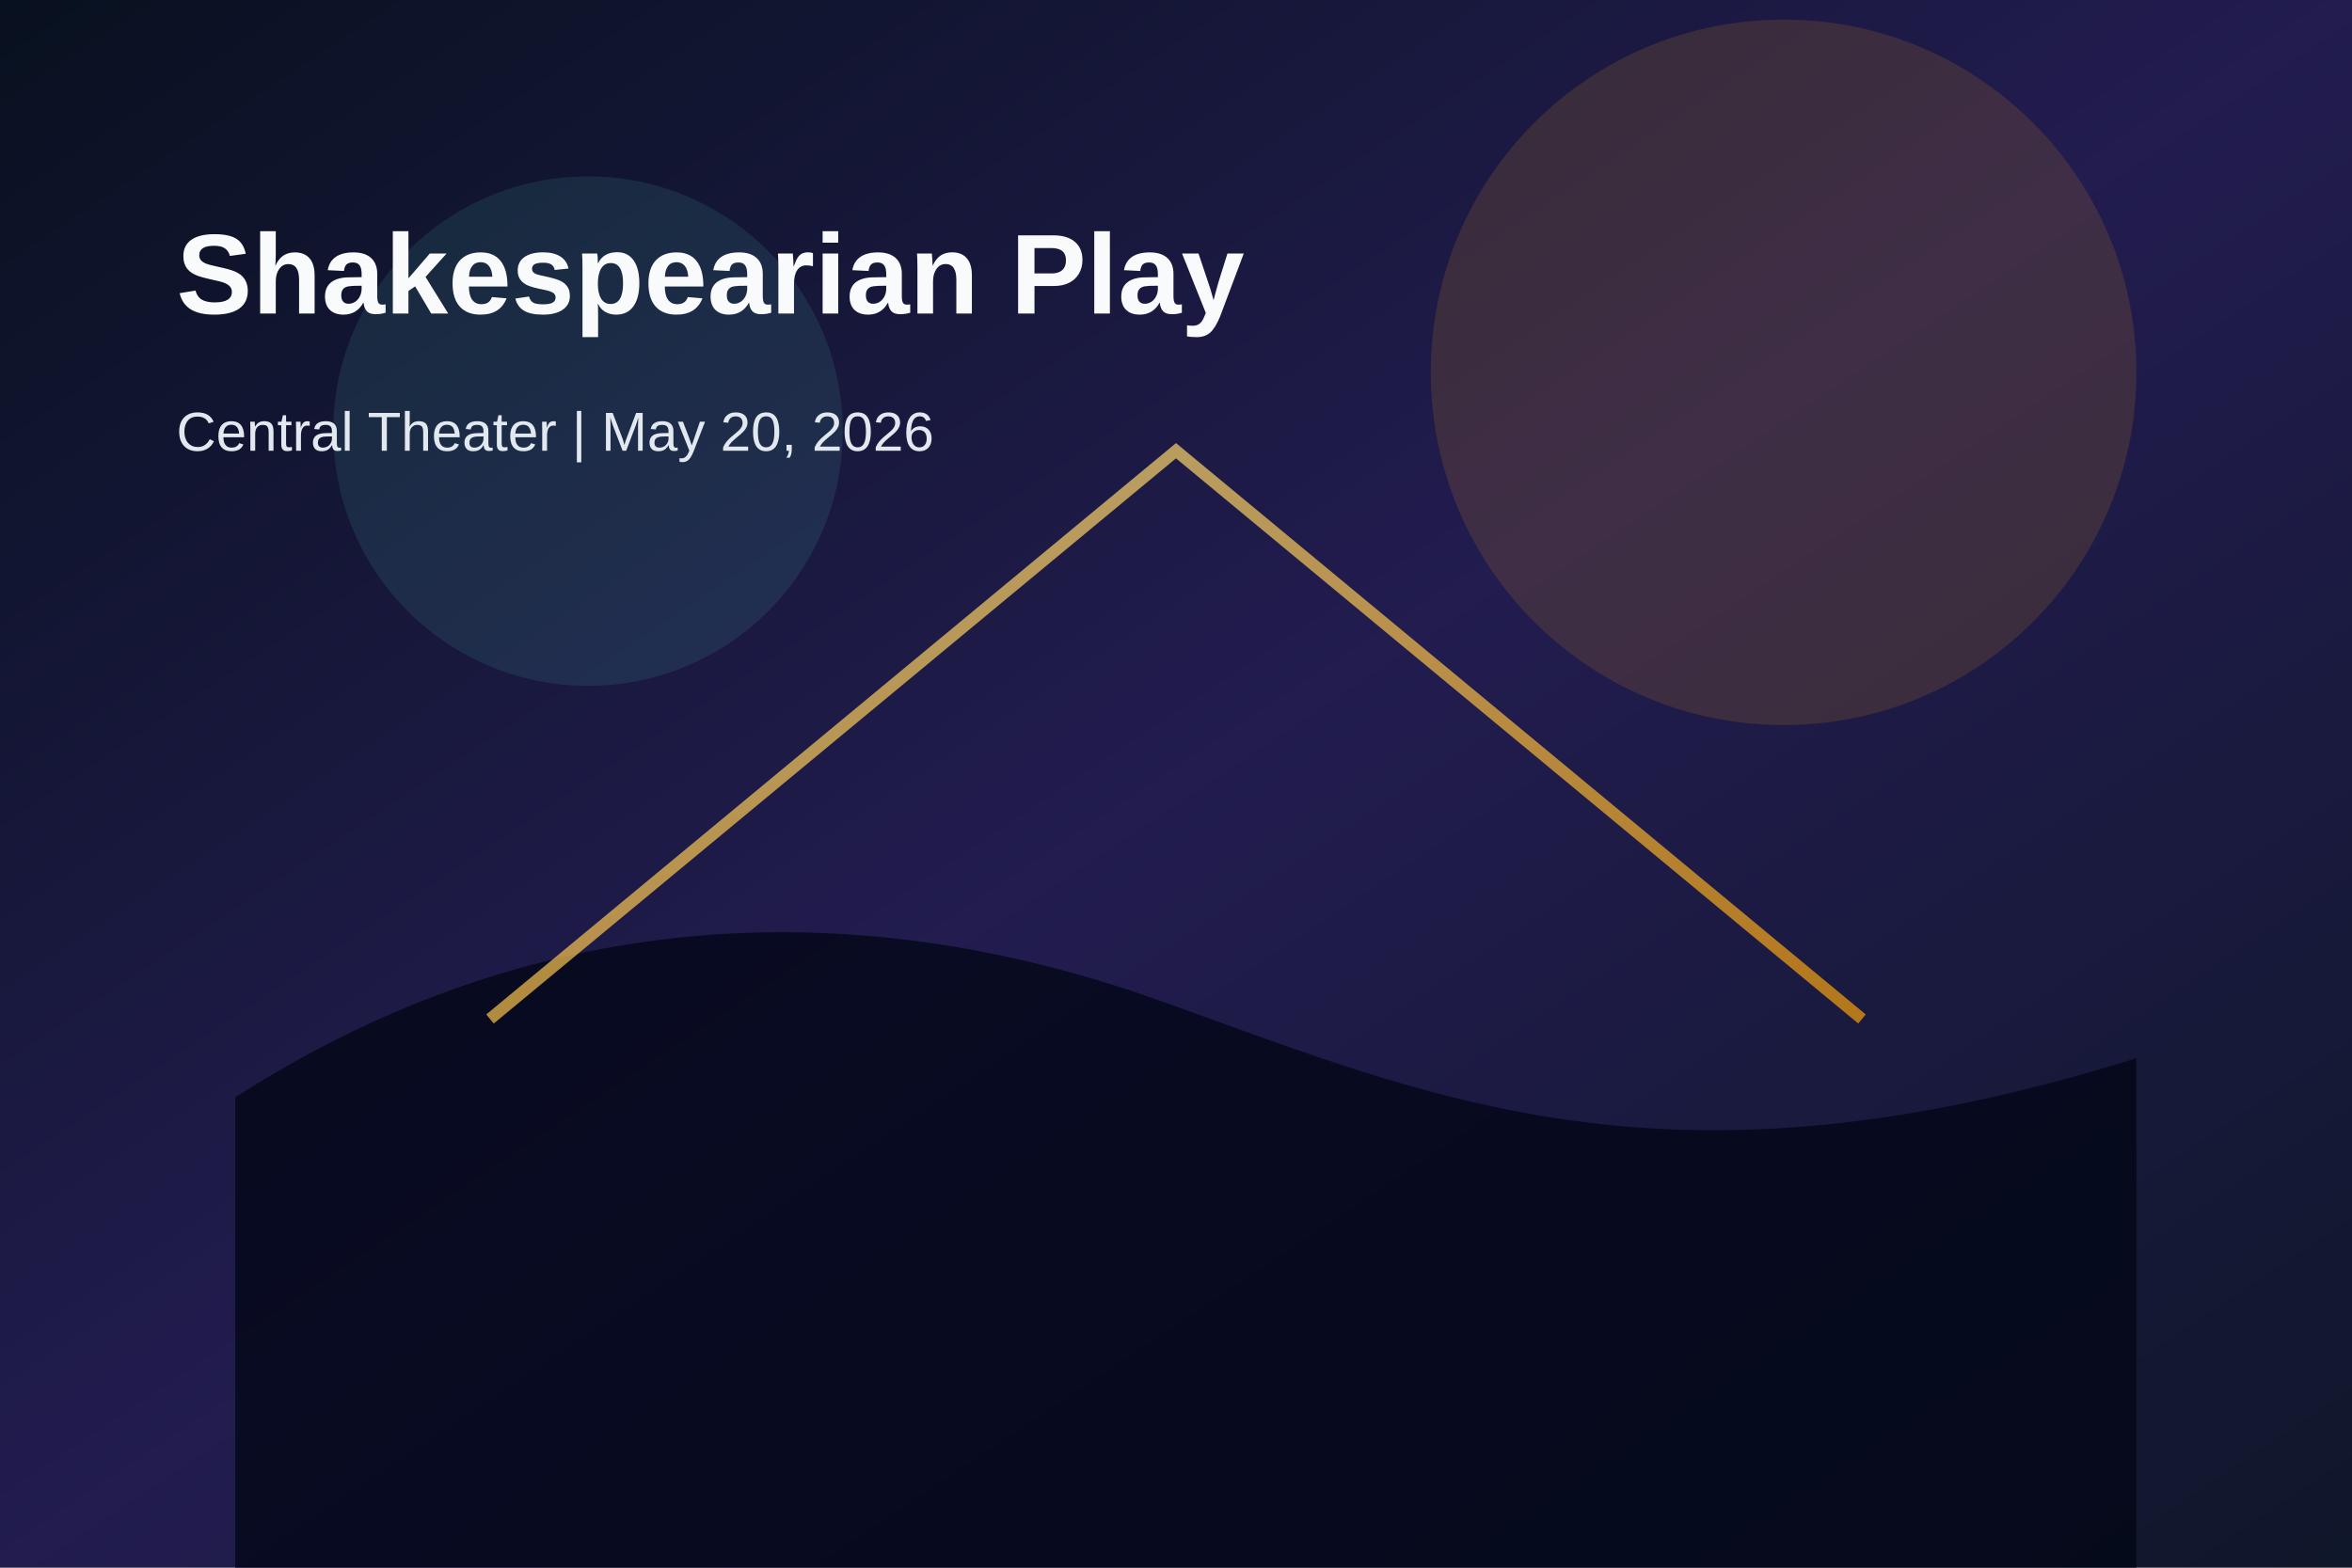
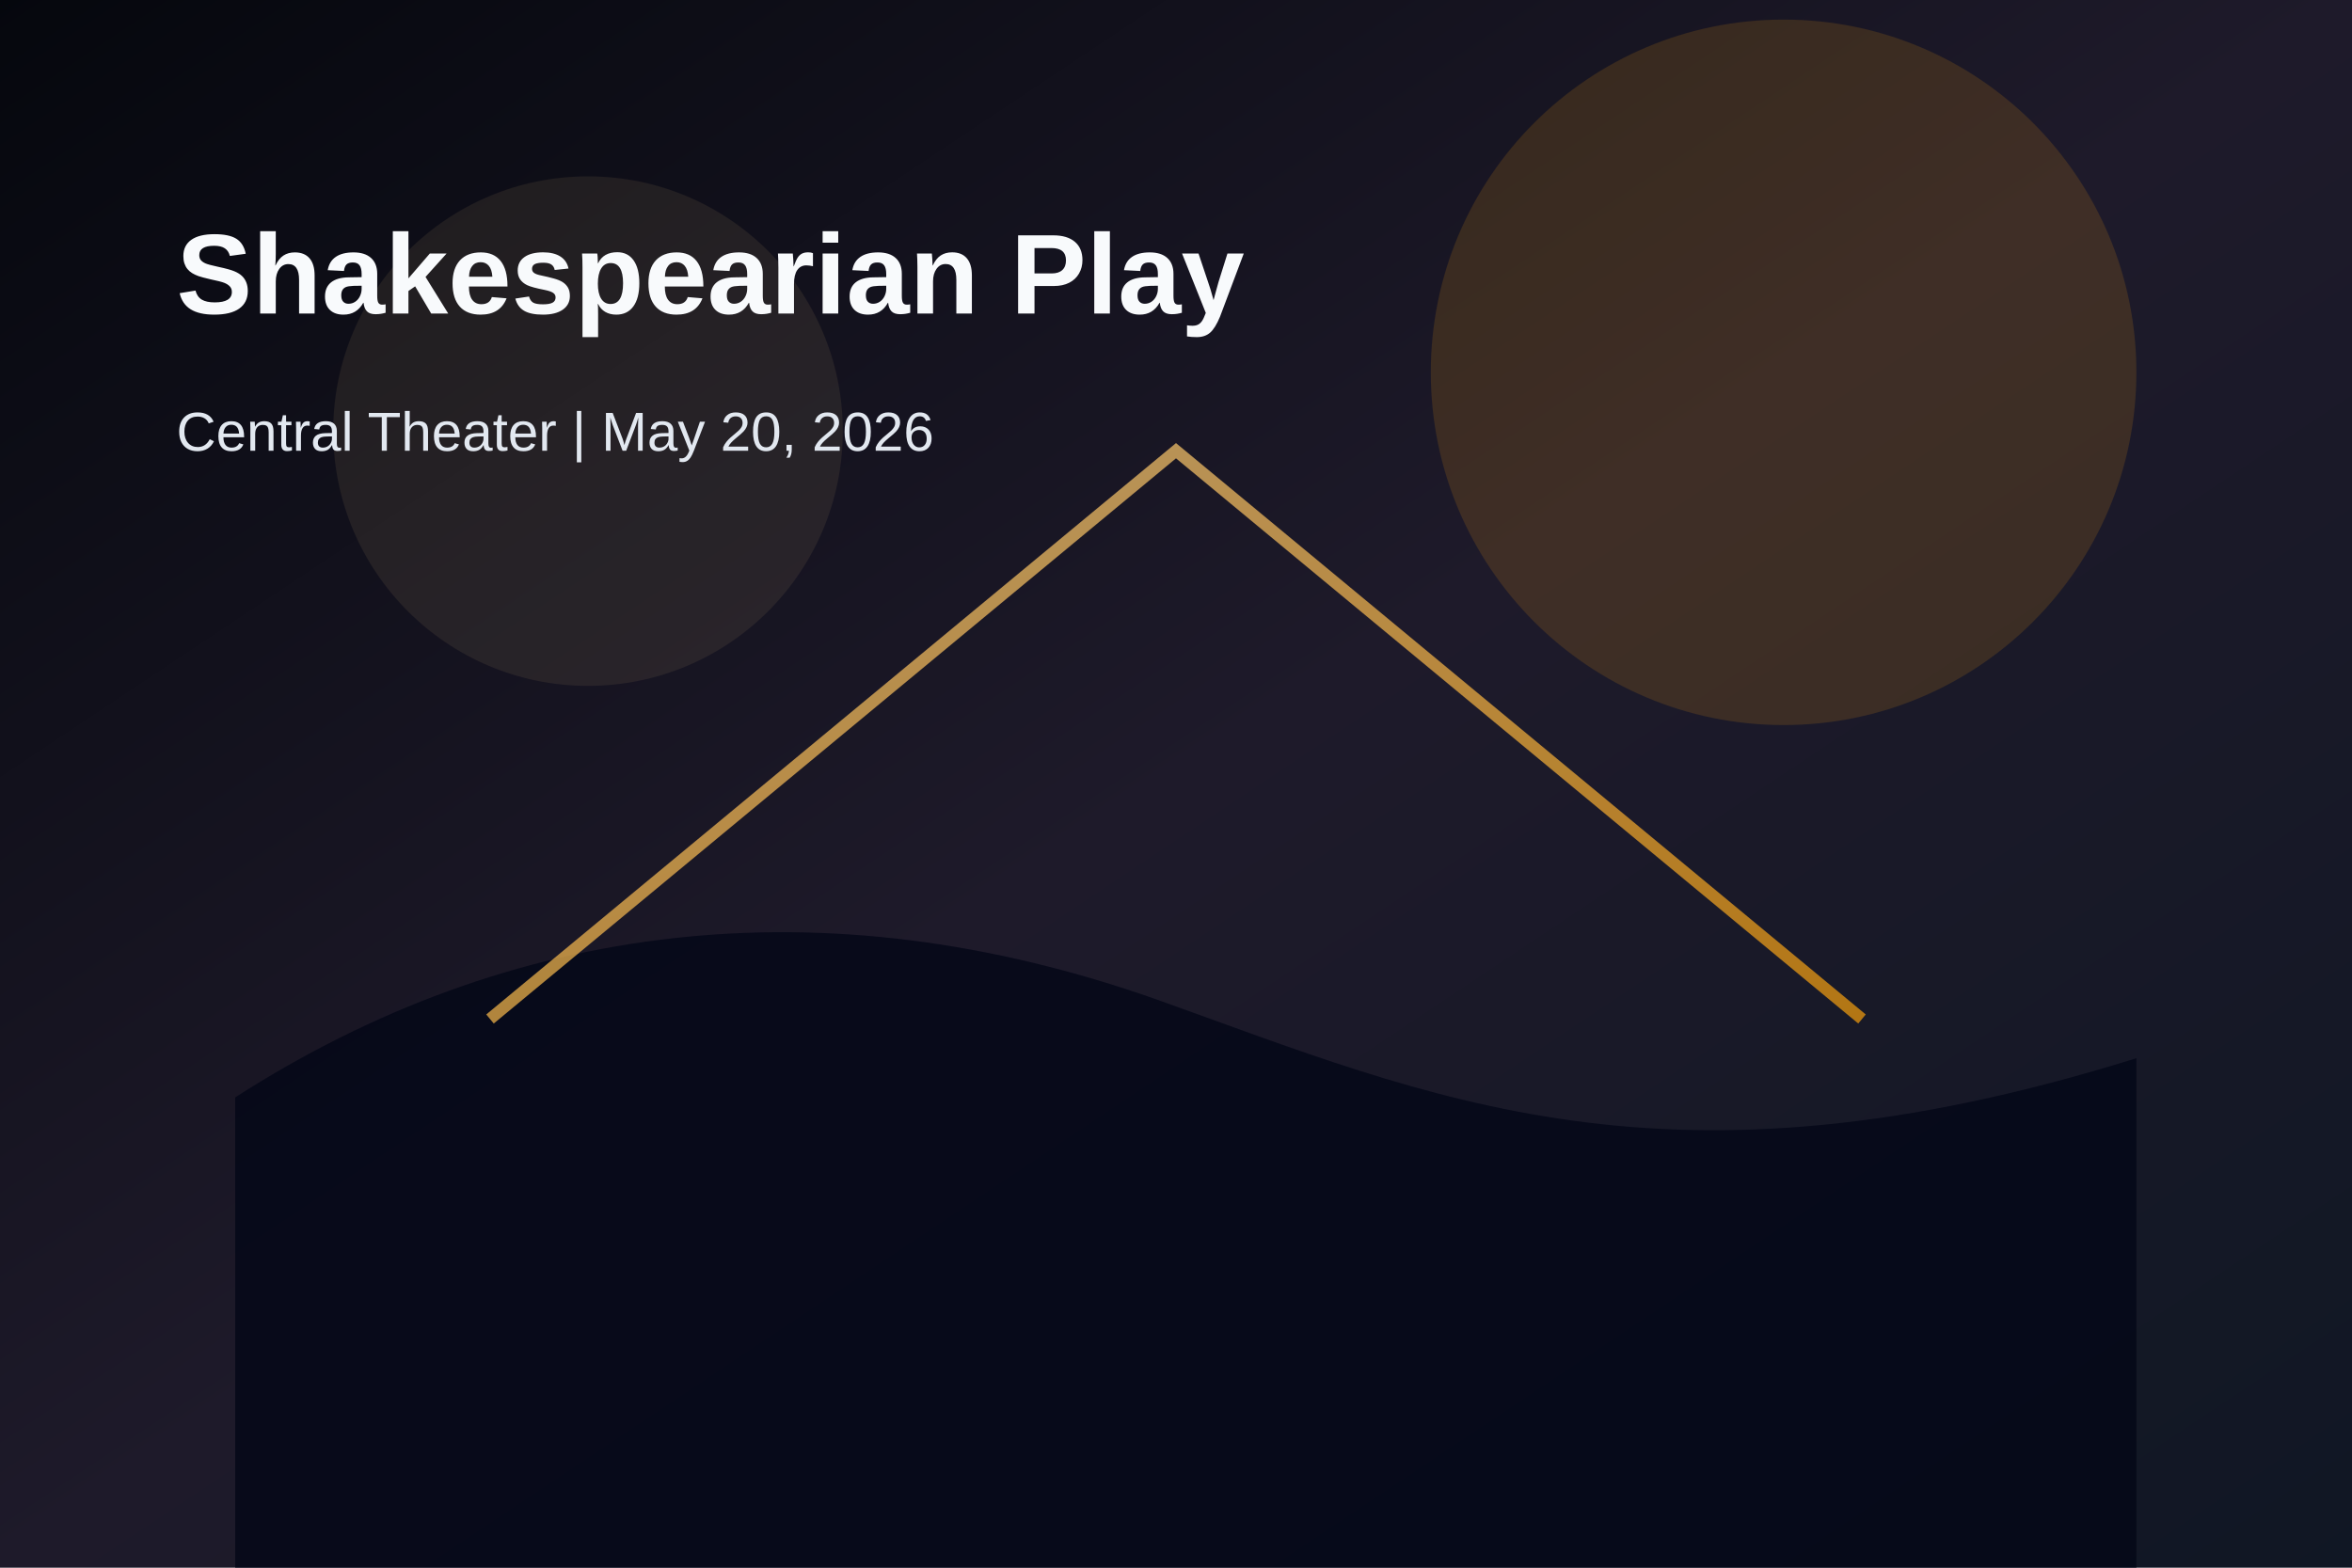
<svg xmlns="http://www.w3.org/2000/svg" viewBox="0 0 1200 800" role="img" aria-labelledby="title desc">
  <defs>
    <linearGradient id="bg" x1="0" y1="0" x2="1" y2="1">
-       <stop offset="0%" stop-color="#08111f" />
-       <stop offset="50%" stop-color="#221c4f" />
-       <stop offset="100%" stop-color="#0f172a" />
+       <stop offset="0%" stop-color="#05070d" />
+       <stop offset="50%" stop-color="#1e1a2a" />
+       <stop offset="100%" stop-color="#101724" />
    </linearGradient>
    <linearGradient id="gold" x1="0" y1="0" x2="1" y2="1">
-       <stop offset="0%" stop-color="#fde68a" />
+       <stop offset="0%" stop-color="#ffd48a" />
      <stop offset="100%" stop-color="#f59e0b" />
    </linearGradient>
  </defs>
  <rect width="1200" height="800" fill="url(#bg)" />
  <path d="M120 560C260 470 420 450 590 510C730 560 850 615 1090 540V800H120Z" fill="#020617" opacity="0.8" />
-   <circle cx="910" cy="190" r="180" fill="#f59e0b" opacity="0.14" />
-   <circle cx="300" cy="220" r="130" fill="#5eead4" opacity="0.1" />
+   <circle cx="910" cy="190" r="180" fill="#f59e0b" opacity="0.15" />
+   <circle cx="300" cy="220" r="130" fill="#ffd48a" opacity="0.08" />
  <path d="M250 520L600 230L950 520" fill="none" stroke="url(#gold)" stroke-width="6" opacity="0.7" />
  <text x="90" y="160" fill="#f8fafc" font-family="Arial, Helvetica, sans-serif" font-size="58" font-weight="700">Shakespearian Play</text>
  <text x="90" y="230" fill="#e2e8f0" font-family="Arial, Helvetica, sans-serif" font-size="28">Central Theater | May 20, 2026</text>
</svg>
